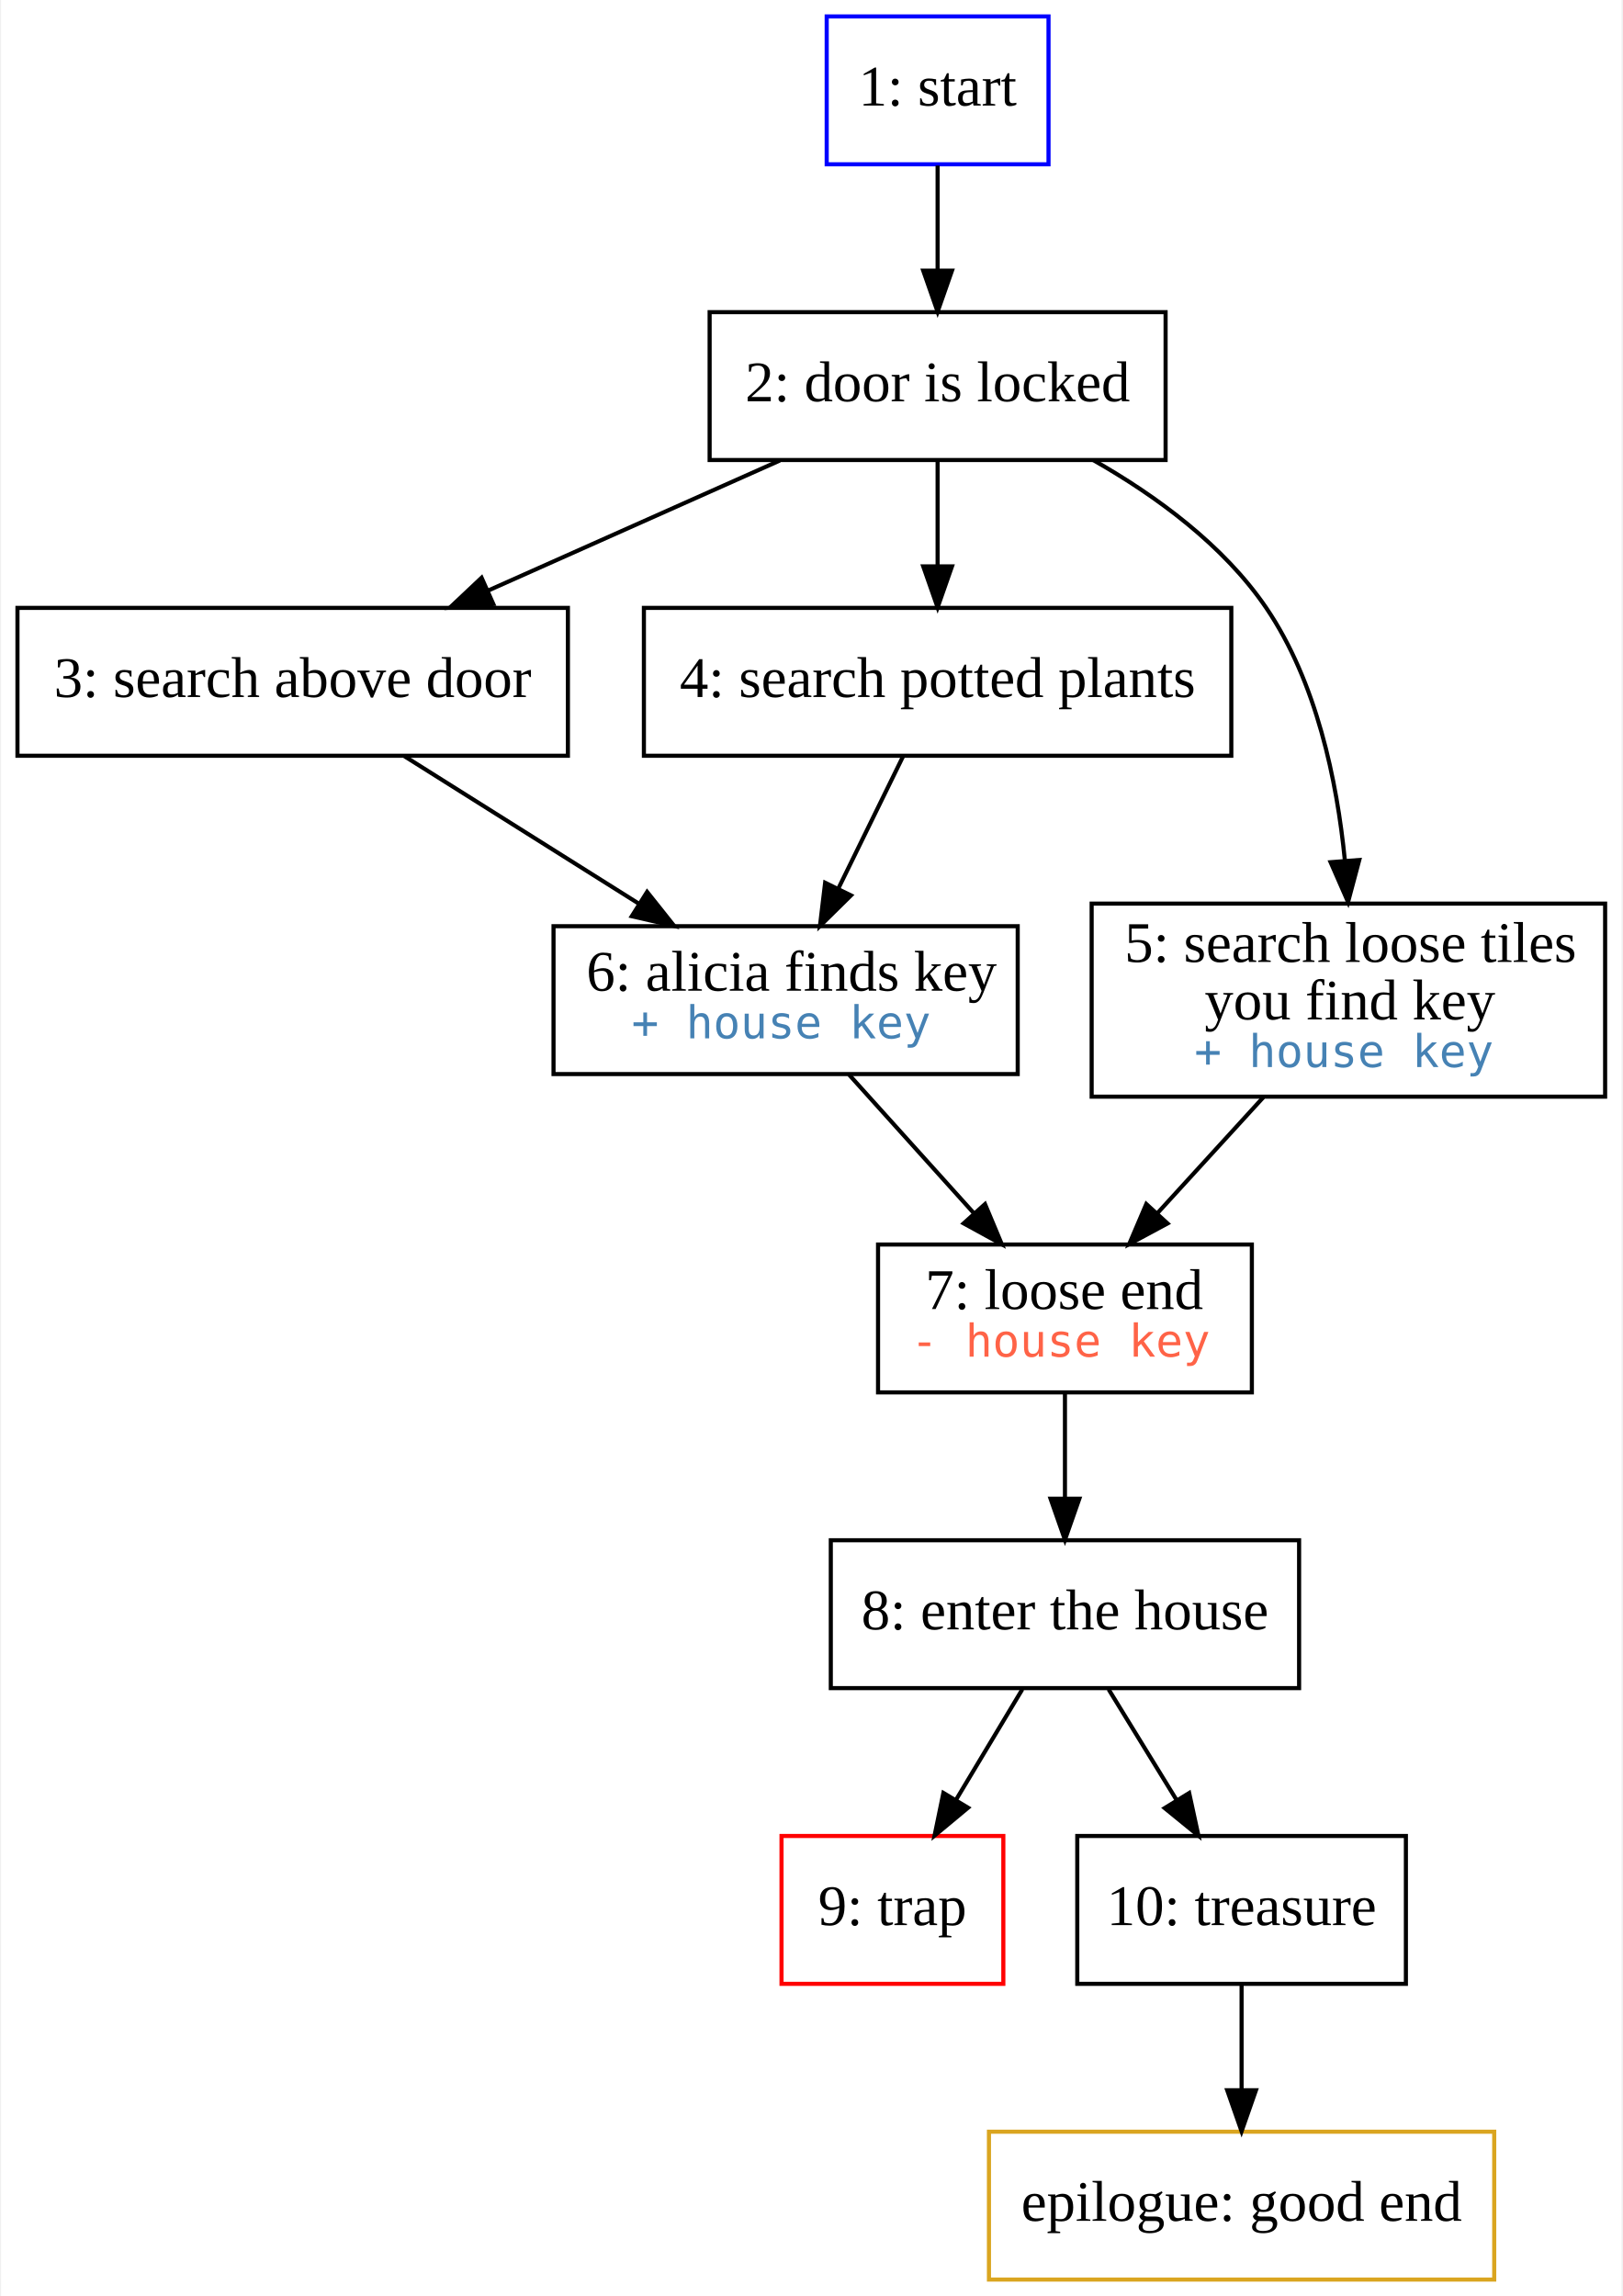
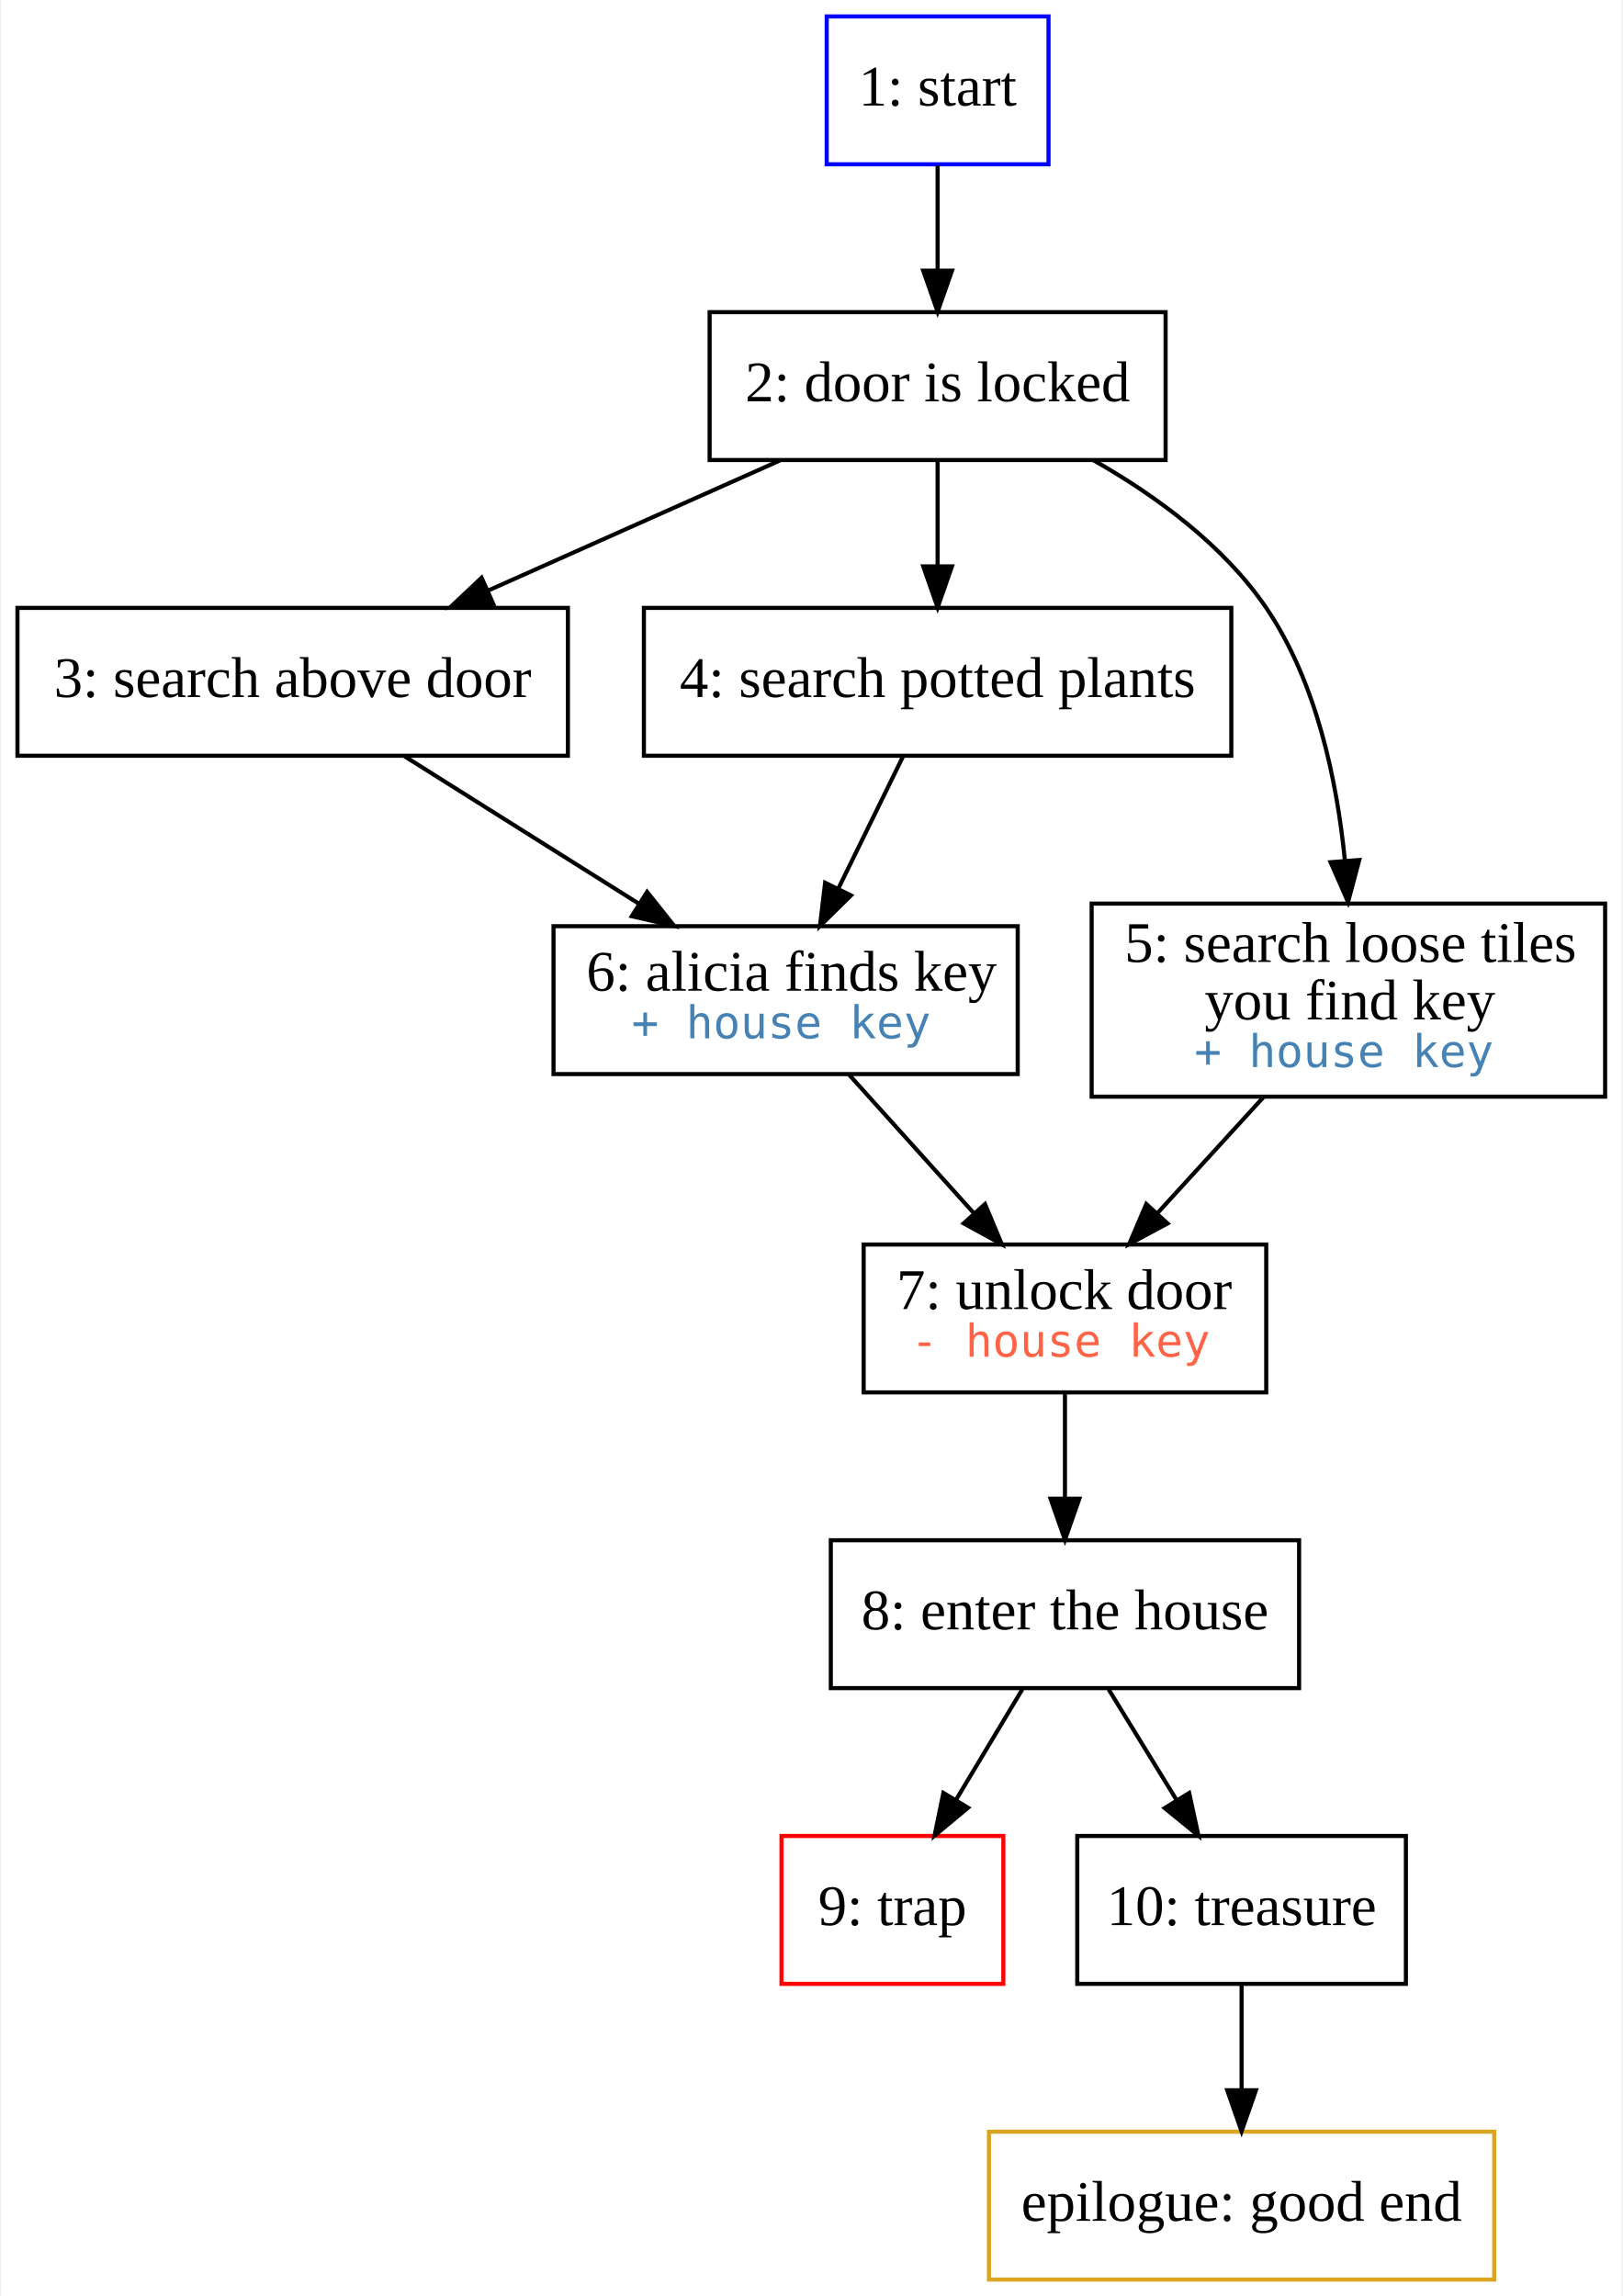
<svg xmlns="http://www.w3.org/2000/svg" width="395pt" height="559pt" viewBox="0.00 0.00 394.50 559.00">
  <g id="graph0" class="graph" transform="scale(1 1) rotate(0) translate(4 555)">
    <polygon fill="white" stroke="transparent" points="-4,4 -4,-555 390.5,-555 390.5,4 -4,4" />
    <g id="node1" class="node">
      <polygon fill="none" stroke="blue" points="251,-551 197,-551 197,-515 251,-515 251,-551" />
      <text text-anchor="middle" x="224" y="-529.3" font-family="Times New Roman,serif" font-size="14.00">1: start</text>
    </g>
    <g id="node2" class="node">
      <polygon fill="none" stroke="black" points="279.5,-479 168.5,-479 168.5,-443 279.5,-443 279.5,-479" />
      <text text-anchor="middle" x="224" y="-457.3" font-family="Times New Roman,serif" font-size="14.00">2: door is locked</text>
    </g>
    <g id="edge1" class="edge">
      <path fill="none" stroke="black" d="M224,-514.7C224,-506.98 224,-497.71 224,-489.11" />
      <polygon fill="black" stroke="black" points="227.5,-489.1 224,-479.1 220.5,-489.1 227.5,-489.1" />
    </g>
    <g id="node3" class="node">
      <polygon fill="none" stroke="black" points="134,-407 0,-407 0,-371 134,-371 134,-407" />
      <text text-anchor="middle" x="67" y="-385.3" font-family="Times New Roman,serif" font-size="14.00">3: search above door</text>
    </g>
    <g id="edge2" class="edge">
      <path fill="none" stroke="black" d="M185.59,-442.88C164.13,-433.31 137.2,-421.3 114.43,-411.15" />
      <polygon fill="black" stroke="black" points="115.84,-407.94 105.28,-407.07 112.99,-414.34 115.84,-407.94" />
    </g>
    <g id="node4" class="node">
      <polygon fill="none" stroke="black" points="295.5,-407 152.5,-407 152.5,-371 295.5,-371 295.5,-407" />
      <text text-anchor="middle" x="224" y="-385.3" font-family="Times New Roman,serif" font-size="14.00">4: search potted plants</text>
    </g>
    <g id="edge3" class="edge">
      <path fill="none" stroke="black" d="M224,-442.7C224,-434.98 224,-425.71 224,-417.11" />
      <polygon fill="black" stroke="black" points="227.5,-417.1 224,-407.1 220.5,-417.1 227.5,-417.1" />
    </g>
    <g id="node5" class="node">
      <polygon fill="none" stroke="black" points="386.5,-335 261.5,-335 261.5,-288 386.5,-288 386.5,-335" />
      <text text-anchor="start" x="269.5" y="-320.8" font-family="Times New Roman,serif" font-size="14.00">5: search loose tiles</text>
      <text text-anchor="start" x="289" y="-306.8" font-family="Times New Roman,serif" font-size="14.00">you find key</text>
      <text text-anchor="start" x="286.5" y="-295.2" font-family="monospace" font-size="11.00" fill="steelblue">+ house key</text>
    </g>
    <g id="edge4" class="edge">
      <path fill="none" stroke="black" d="M261.91,-442.97C277.18,-434.29 293.6,-422.29 304,-407 316.25,-388.98 321.22,-364.91 323.14,-345.57" />
      <polygon fill="black" stroke="black" points="326.65,-345.62 323.92,-335.38 319.67,-345.08 326.65,-345.62" />
    </g>
    <g id="node6" class="node">
      <polygon fill="none" stroke="black" points="243.5,-329.5 130.5,-329.5 130.5,-293.5 243.5,-293.5 243.5,-329.5" />
      <text text-anchor="start" x="138.5" y="-313.8" font-family="Times New Roman,serif" font-size="14.00">6: alicia finds key</text>
      <text text-anchor="start" x="149.5" y="-302.2" font-family="monospace" font-size="11.00" fill="steelblue">+ house key</text>
    </g>
    <g id="edge5" class="edge">
      <path fill="none" stroke="black" d="M94.23,-370.87C111.11,-360.25 132.97,-346.49 151.24,-335" />
      <polygon fill="black" stroke="black" points="153.28,-337.85 159.88,-329.56 149.55,-331.93 153.28,-337.85" />
    </g>
    <g id="edge6" class="edge">
      <path fill="none" stroke="black" d="M215.6,-370.87C210.97,-361.41 205.11,-349.46 199.91,-338.83" />
      <polygon fill="black" stroke="black" points="202.91,-337 195.36,-329.56 196.62,-340.08 202.91,-337" />
    </g>
    <g id="node7" class="node">
-       <polygon fill="none" stroke="black" points="300.5,-252 209.5,-252 209.5,-216 300.5,-216 300.5,-252" />
-       <text text-anchor="start" x="221" y="-236.3" font-family="Times New Roman,serif" font-size="14.00">7: loose end</text>
+       <polygon fill="none" stroke="black" points="304,-252 206,-252 206,-216 304,-216 304,-252" />
+       <text text-anchor="start" x="214" y="-236.3" font-family="Times New Roman,serif" font-size="14.00">7: unlock door</text>
      <text text-anchor="start" x="217.5" y="-224.7" font-family="monospace" font-size="11.00" fill="tomato">- house key</text>
    </g>
    <g id="edge7" class="edge">
      <path fill="none" stroke="black" d="M303.3,-287.85C295.19,-278.98 285.87,-268.78 277.59,-259.72" />
      <polygon fill="black" stroke="black" points="279.97,-257.13 270.64,-252.11 274.8,-261.86 279.97,-257.13" />
    </g>
    <g id="edge8" class="edge">
      <path fill="none" stroke="black" d="M202.43,-293.37C211.39,-283.43 222.82,-270.73 232.74,-259.72" />
      <polygon fill="black" stroke="black" points="235.54,-261.84 239.63,-252.06 230.34,-257.15 235.54,-261.84" />
    </g>
    <g id="node8" class="node">
      <polygon fill="none" stroke="black" points="312,-180 198,-180 198,-144 312,-144 312,-180" />
      <text text-anchor="middle" x="255" y="-158.3" font-family="Times New Roman,serif" font-size="14.00">8: enter the house</text>
    </g>
    <g id="edge9" class="edge">
      <path fill="none" stroke="black" d="M255,-215.7C255,-207.98 255,-198.71 255,-190.11" />
      <polygon fill="black" stroke="black" points="258.5,-190.1 255,-180.1 251.5,-190.1 258.5,-190.1" />
    </g>
    <g id="node9" class="node">
      <polygon fill="none" stroke="red" points="240,-108 186,-108 186,-72 240,-72 240,-108" />
      <text text-anchor="middle" x="213" y="-86.3" font-family="Times New Roman,serif" font-size="14.00">9: trap</text>
    </g>
    <g id="edge10" class="edge">
      <path fill="none" stroke="black" d="M244.62,-143.7C239.74,-135.56 233.81,-125.69 228.42,-116.7" />
      <polygon fill="black" stroke="black" points="231.41,-114.88 223.26,-108.1 225.41,-118.48 231.41,-114.88" />
    </g>
    <g id="node10" class="node">
      <polygon fill="none" stroke="black" points="338,-108 258,-108 258,-72 338,-72 338,-108" />
      <text text-anchor="middle" x="298" y="-86.3" font-family="Times New Roman,serif" font-size="14.00">10: treasure</text>
    </g>
    <g id="edge11" class="edge">
      <path fill="none" stroke="black" d="M265.63,-143.7C270.63,-135.56 276.69,-125.69 282.21,-116.7" />
      <polygon fill="black" stroke="black" points="285.24,-118.46 287.49,-108.1 279.28,-114.79 285.24,-118.46" />
    </g>
    <g id="node11" class="node">
      <polygon fill="none" stroke="goldenrod" points="359.5,-36 236.5,-36 236.5,0 359.5,0 359.5,-36" />
      <text text-anchor="middle" x="298" y="-14.3" font-family="Times New Roman,serif" font-size="14.00">epilogue: good end</text>
    </g>
    <g id="edge12" class="edge">
      <path fill="none" stroke="black" d="M298,-71.7C298,-63.98 298,-54.71 298,-46.11" />
      <polygon fill="black" stroke="black" points="301.5,-46.1 298,-36.1 294.5,-46.1 301.5,-46.1" />
    </g>
  </g>
</svg>
